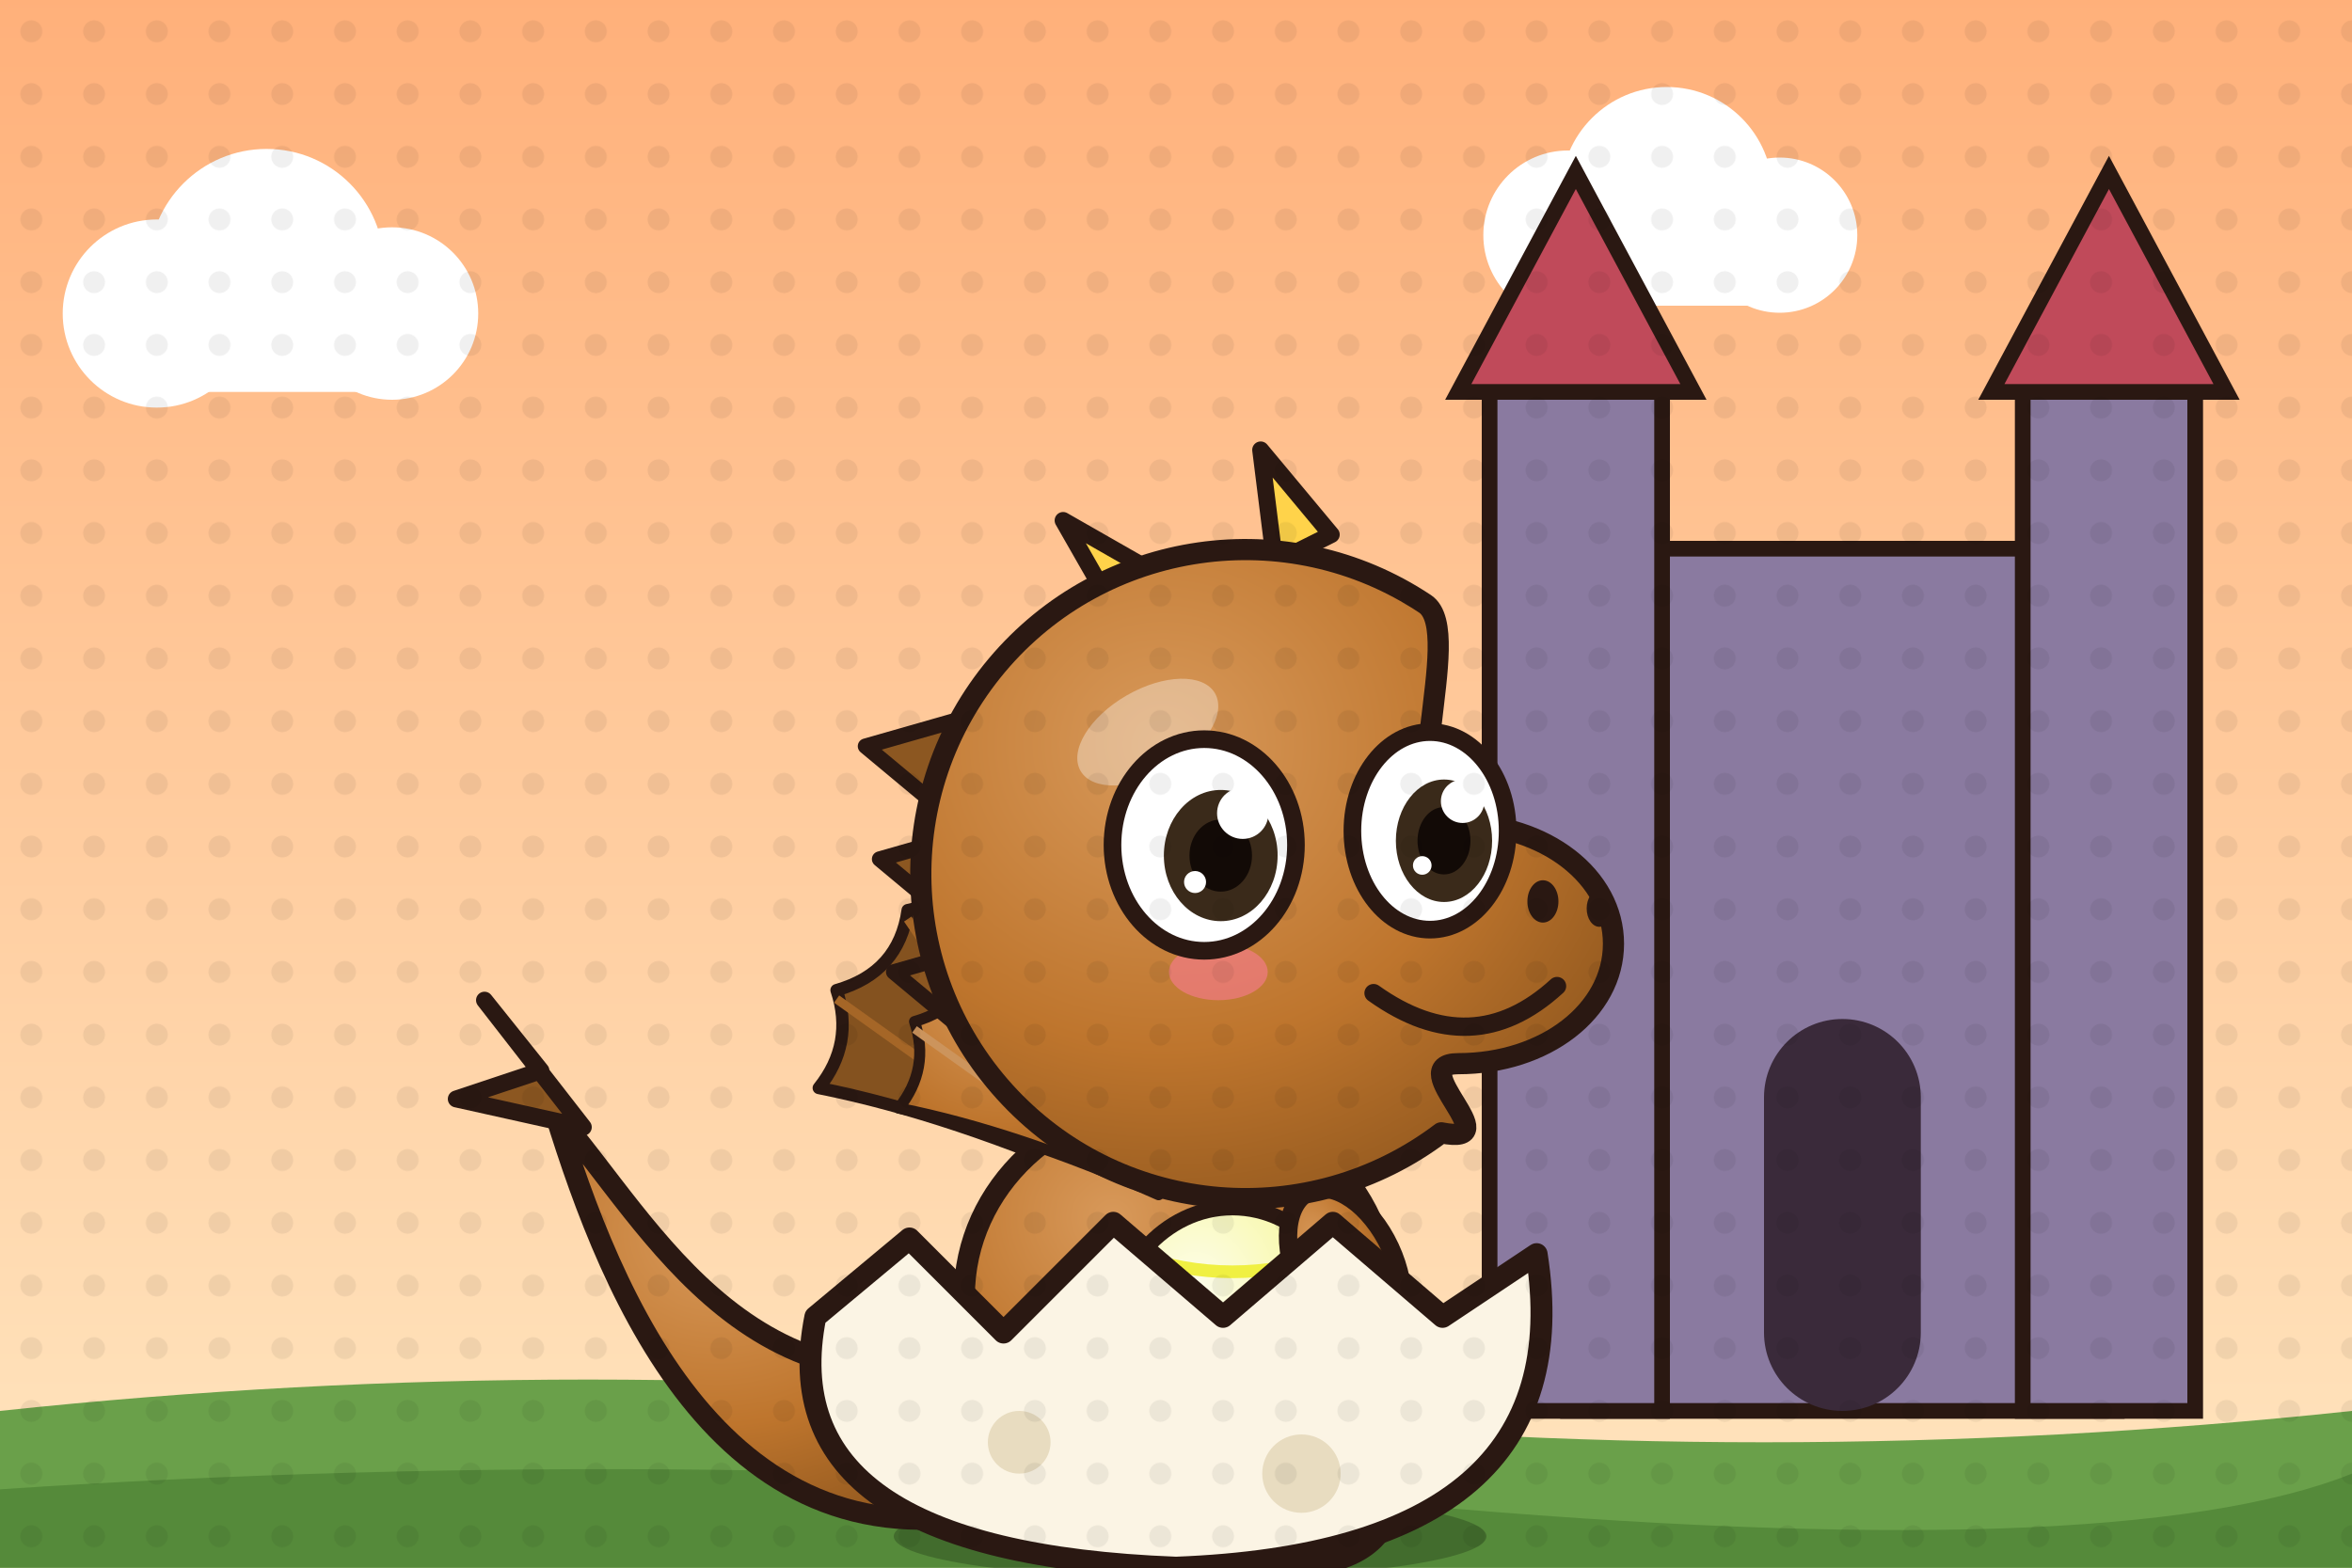
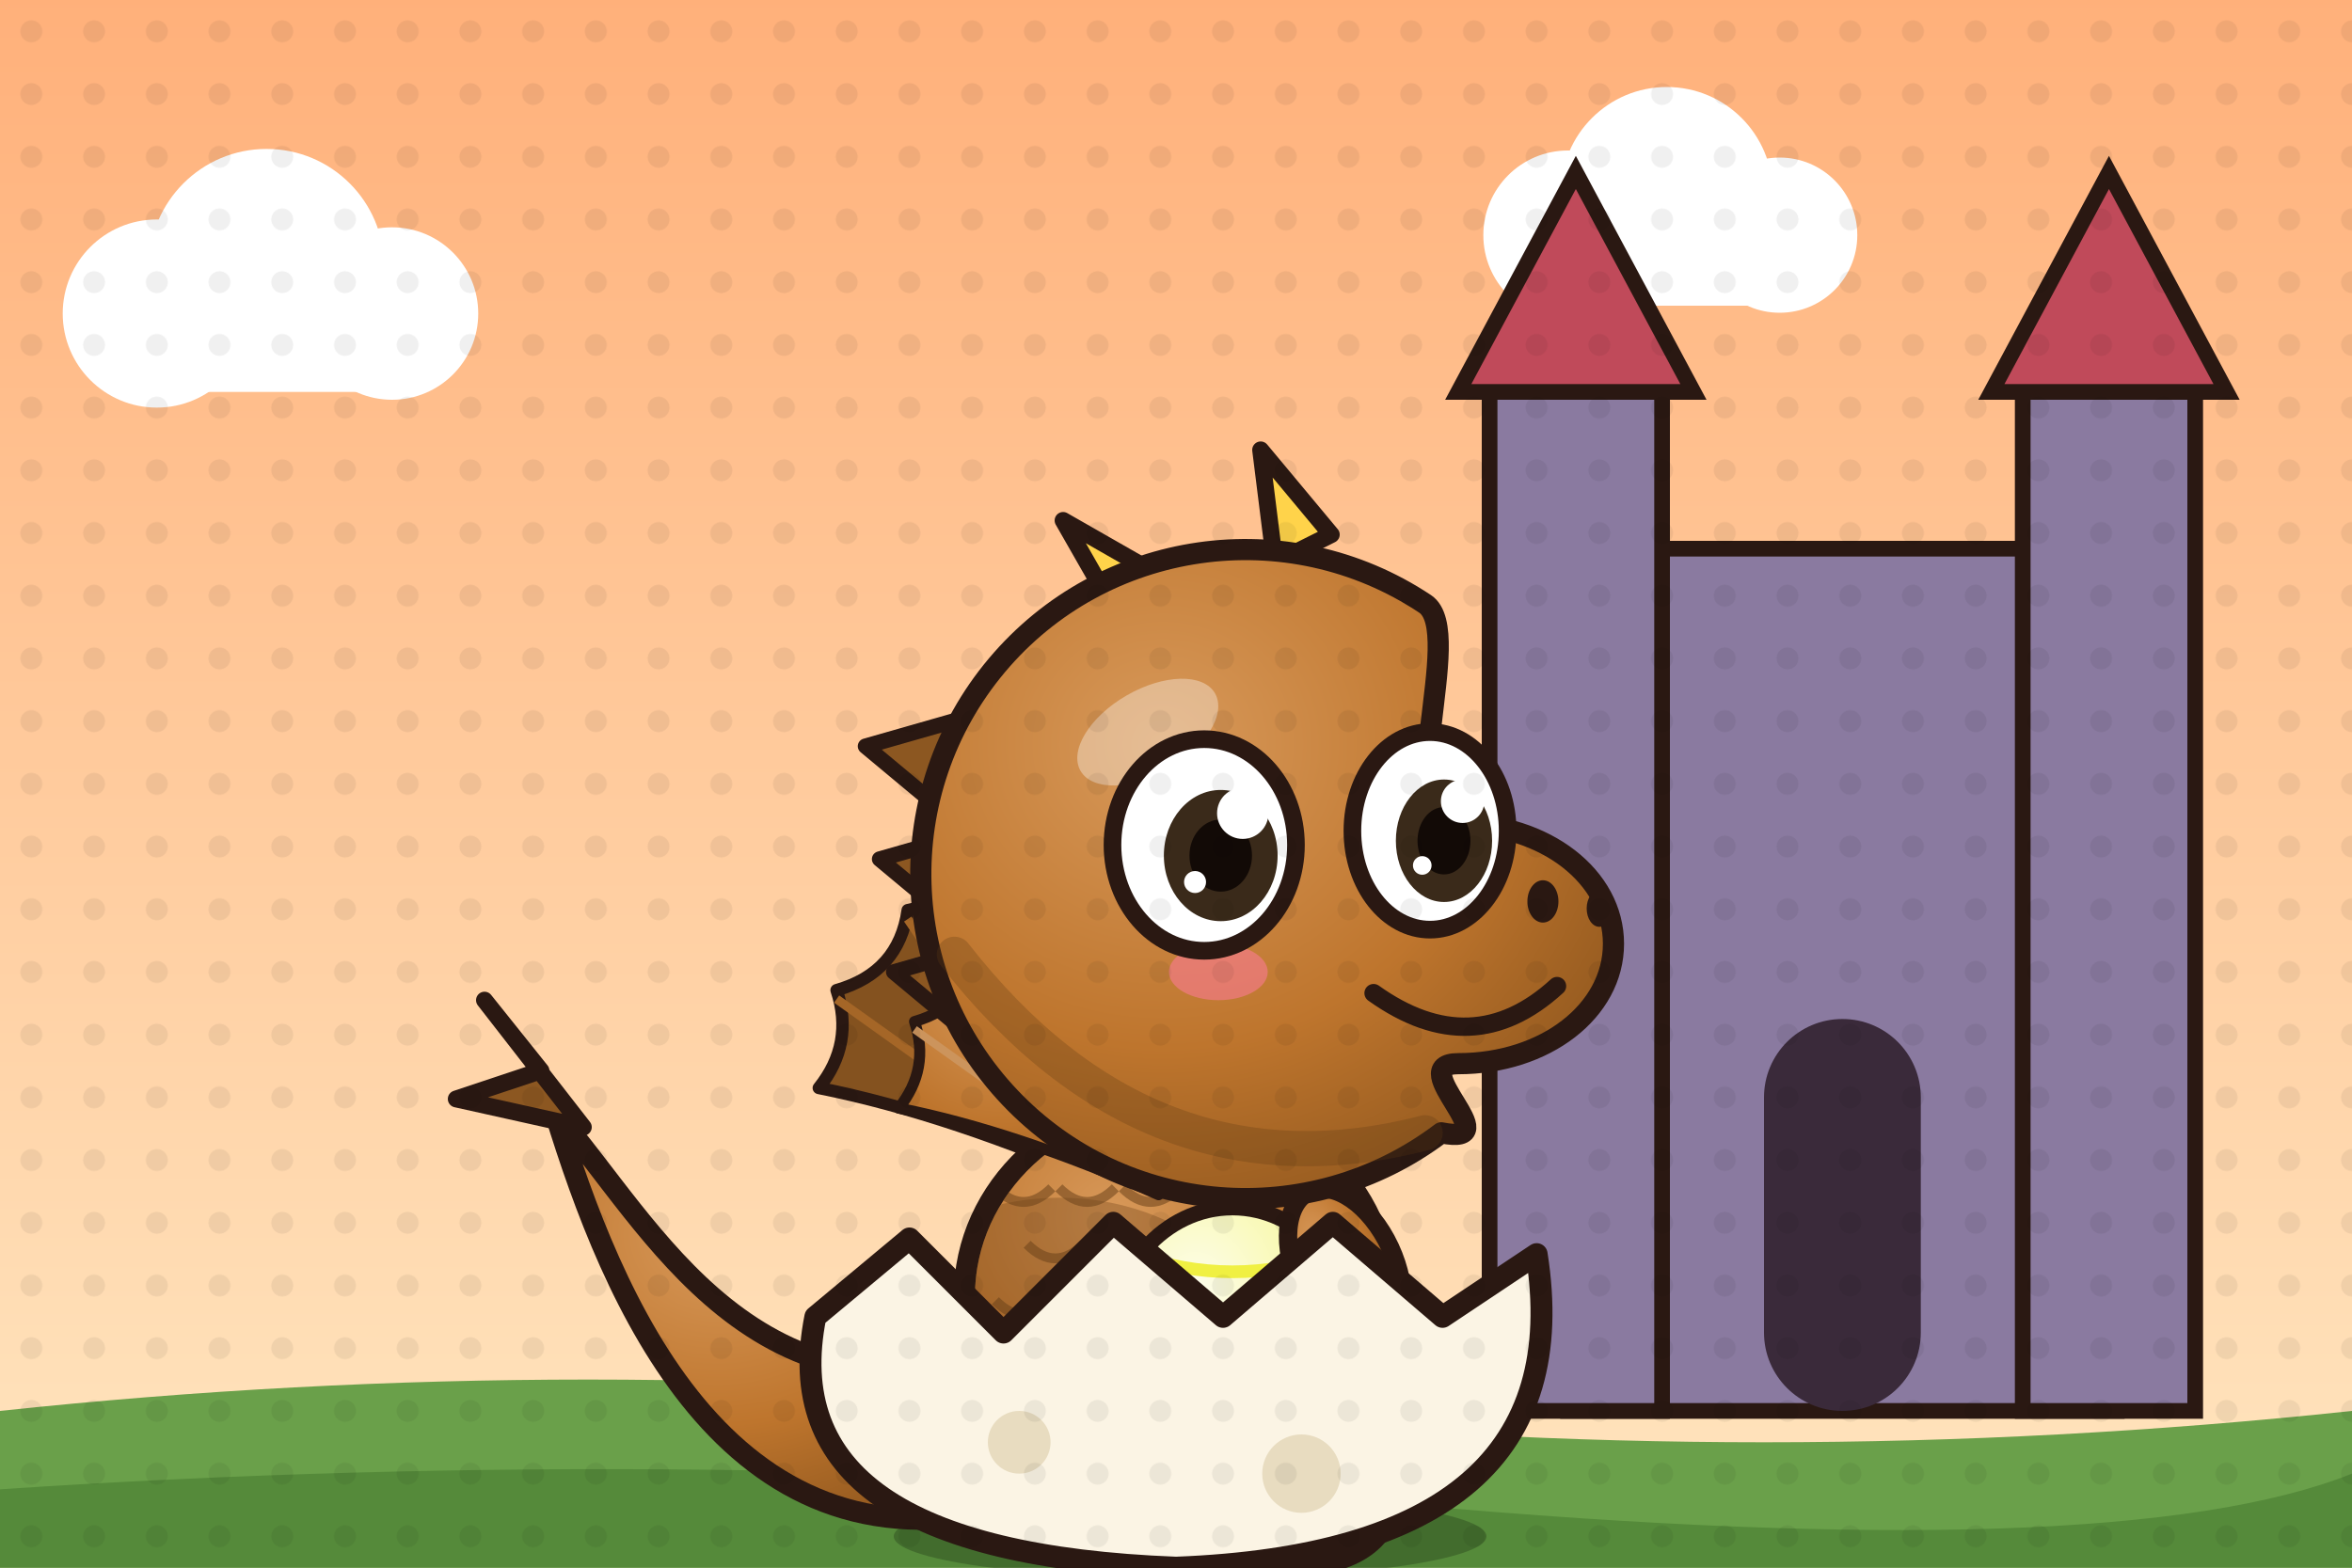
<svg xmlns="http://www.w3.org/2000/svg" viewBox="0 0 300 200" width="600" height="400">
  <defs>
-     <linearGradient id="l10" x1="0" y1="0" x2="0" y2="1">
+     <linearGradient id="l17" x1="0" y1="0" x2="0" y2="1">
      <stop offset="0" stop-color="#ffb07a" />
      <stop offset="1" stop-color="#ffe6c0" />
    </linearGradient>
-     <radialGradient id="v11" cx=".35" cy=".3" r=".85">
+     <radialGradient id="v18" cx=".35" cy=".3" r=".85">
      <stop offset="0" stop-color="hsl(30 62% 60%)" />
      <stop offset=".55" stop-color="hsl(30 62% 46%)" />
      <stop offset="1" stop-color="hsl(30 67% 32%)" />
    </radialGradient>
-     <radialGradient id="v12" cx=".35" cy=".3" r=".85">
+     <radialGradient id="v19" cx=".35" cy=".3" r=".85">
      <stop offset="0" stop-color="hsl(60 85% 96%)" />
      <stop offset=".55" stop-color="hsl(60 85% 82%)" />
      <stop offset="1" stop-color="hsl(60 90% 68%)" />
    </radialGradient>
-     <radialGradient id="v13" cx=".35" cy=".3" r=".85">
+     <clipPath id="cb1a">
+       <ellipse cx="0" cy="-34" rx="28.5" ry="26.5" />
+     </clipPath>
+     <radialGradient id="v1b" cx=".35" cy=".3" r=".85">
      <stop offset="0" stop-color="hsl(30 62% 60%)" />
      <stop offset=".55" stop-color="hsl(30 62% 46%)" />
      <stop offset="1" stop-color="hsl(30 67% 32%)" />
    </radialGradient>
-     <pattern id="p14" width="8" height="8" patternUnits="userSpaceOnUse">
+     <pattern id="p1c" width="8" height="8" patternUnits="userSpaceOnUse">
      <circle cx="4" cy="4" r="1.4" fill="#000" />
    </pattern>
  </defs>
-   <rect width="300" height="200" fill="url(#l10)" />
+   <rect width="300" height="200" fill="url(#l17)" />
  <g opacity="1" fill="#fff">
    <circle cx="20" cy="40" r="12" />
    <circle cx="34" cy="34" r="15" />
    <circle cx="50" cy="40" r="11" />
    <rect x="20" y="40" width="30" height="10" />
  </g>
  <g opacity="1" fill="#fff">
    <circle cx="200" cy="30" r="10.8" />
    <circle cx="212.6" cy="24.6" r="13.5" />
    <circle cx="227" cy="30" r="9.9" />
    <rect x="200" y="30" width="27" height="9" />
  </g>
  <g fill="#8a7aa0" stroke="#2a1812" stroke-width="2">
    <rect x="200" y="70" width="70" height="110" />
    <rect x="190" y="50" width="22" height="130" />
    <rect x="258" y="50" width="22" height="130" />
    <path d="M186 50 L201 22 L216 50Z M254 50 L269 22 L284 50Z" fill="#c04a5a" />
  </g>
  <rect x="225" y="130" width="20" height="50" rx="10" fill="#3a2a3a" />
  <path d="M0 180 Q75 172 150 180 T300 180 V200 H0 Z" fill="#6aa04a" />
  <path d="M0 190 Q90 184 180 192 T300 188 V200 H0 Z" fill="#558a3a" />
  <g transform="translate(150 196) scale(0.9 0.9)">
    <ellipse cx="2" cy="0" rx="42" ry="6" fill="#000" opacity=".22" />
    <g transform="translate(-4 -56) scale(0.63)">
      <path d="M0 0 L-38 -66 Q-44 -54 -54 -52 Q-56 -38 -70 -34 Q-66 -22 -74 -12 Q-44 -6 -8 10Z" fill="hsl(30 62% 32%)" stroke="#2a1812" stroke-width="2.8" stroke-linejoin="round" />
      <path d="M-36 -62 L-14 4 M-54 -50 L-16 6 M-70 -32 L-14 8" stroke="hsl(30 62% 40%)" stroke-width="2" fill="none" />
    </g>
-     <path d="M-22 -26 C-60 -14 -74 -44 -88 -60 C-80 -34 -64 6 -24 -4Z" fill="url(#v11)" stroke="#2a1812" stroke-width="3" stroke-linejoin="round" />
+     <path d="M-22 -26 C-60 -14 -74 -44 -88 -60 C-80 -34 -64 6 -24 -4Z" fill="url(#v18)" stroke="#2a1812" stroke-width="3" stroke-linejoin="round" />
    <path d="M-84 -58 L-98 -76 L-90 -66 L-102 -62 Z" fill="hsl(30 62% 34%)" stroke="#2a1812" stroke-width="2.4" stroke-linejoin="round" />
-     <ellipse cx="-14" cy="-5" rx="12" ry="8" fill="url(#v11)" stroke="#2a1812" stroke-width="3" />
+     <ellipse cx="-14" cy="-5" rx="12" ry="8" fill="url(#v18)" stroke="#2a1812" stroke-width="3" />
    <path d="M-10 -1 l3 -3 M-5 -3 l3 -3 M-15 0 l3 -3" stroke="#fff6e0" stroke-width="2.6" stroke-linecap="round" />
-     <ellipse cx="18" cy="-4" rx="12" ry="8" fill="url(#v11)" stroke="#2a1812" stroke-width="3" />
+     <ellipse cx="18" cy="-4" rx="12" ry="8" fill="url(#v18)" stroke="#2a1812" stroke-width="3" />
    <path d="M22 0 l3 -3 M27 -2 l3 -3 M17 1 l3 -3" stroke="#fff6e0" stroke-width="2.6" stroke-linecap="round" />
-     <ellipse cx="0" cy="-34" rx="30" ry="28" fill="url(#v11)" stroke="#2a1812" stroke-width="3" />
-     <ellipse cx="8" cy="-27" rx="17.4" ry="19.6" fill="url(#v12)" stroke="#2a1812" stroke-width="2.2" />
+     <ellipse cx="0" cy="-34" rx="30" ry="28" fill="url(#v18)" stroke="#2a1812" stroke-width="3" />
+     <g clip-path="url(#cb1a)">
+       <ellipse cx="-16.5" cy="-21.4" rx="31.5" ry="26.6" fill="hsl(30 68% 24%)" opacity=".32" />
+       <path d="M-25.6 -49.4 q4 4 8 0" stroke="hsl(30 62% 26%)" stroke-width="1.4" fill="none" opacity=".55" />
+       <path d="M-16.6 -49.4 q4 4 8 0" stroke="hsl(30 62% 26%)" stroke-width="1.4" fill="none" opacity=".55" />
+       <path d="M-7.6 -49.4 q4 4 8 0" stroke="hsl(30 62% 26%)" stroke-width="1.4" fill="none" opacity=".55" />
+       <path d="M-21.1 -41.4 q4 4 8 0" stroke="hsl(30 62% 26%)" stroke-width="1.4" fill="none" opacity=".55" />
+       <path d="M-12.1 -41.4 q4 4 8 0" stroke="hsl(30 62% 26%)" stroke-width="1.4" fill="none" opacity=".55" />
+       <path d="M-3.1 -41.4 q4 4 8 0" stroke="hsl(30 62% 26%)" stroke-width="1.4" fill="none" opacity=".55" />
+       <path d="M-25.6 -33.4 q4 4 8 0" stroke="hsl(30 62% 26%)" stroke-width="1.4" fill="none" opacity=".55" />
+       <path d="M-16.6 -33.4 q4 4 8 0" stroke="hsl(30 62% 26%)" stroke-width="1.4" fill="none" opacity=".55" />
+       <path d="M-7.6 -33.4 q4 4 8 0" stroke="hsl(30 62% 26%)" stroke-width="1.4" fill="none" opacity=".55" />
+       <path d="M7.5 -59.76 Q25.5 -53.6 28.5 -36.8" stroke="#fff" stroke-width="2.4" fill="none" opacity=".45" stroke-linecap="round" />
+     </g>
+     <ellipse cx="8" cy="-27" rx="17.4" ry="19.6" fill="url(#v19)" stroke="#2a1812" stroke-width="2.2" />
    <path d="M-6 -40 Q8 -35 22 -40 M-8 -28 Q8 -23 24 -28 M-6 -16 Q8 -12 20 -16" stroke="hsl(60 85% 60%)" stroke-width="1.8" fill="none" />
    <g transform="translate(2 -54) scale(0.558)">
-       <path d="M0 0 L-38 -66 Q-44 -54 -54 -52 Q-56 -38 -70 -34 Q-66 -22 -74 -12 Q-44 -6 -8 10Z" fill="url(#v13)" stroke="#2a1812" stroke-width="2.8" stroke-linejoin="round" />
+       <path d="M0 0 L-38 -66 Q-44 -54 -54 -52 Q-56 -38 -70 -34 Q-66 -22 -74 -12 Q-44 -6 -8 10Z" fill="url(#v1b)" stroke="#2a1812" stroke-width="2.8" stroke-linejoin="round" />
      <path d="M-36 -62 L-14 4 M-54 -50 L-16 6 M-70 -32 L-14 8" stroke="hsl(30 52% 58%)" stroke-width="2" fill="none" />
    </g>
-     <ellipse cx="24" cy="-38" rx="7" ry="12" transform="rotate(-25 24 -38)" fill="url(#v11)" stroke="#2a1812" stroke-width="2.6" />
+     <ellipse cx="24" cy="-38" rx="7" ry="12" transform="rotate(-25 24 -38)" fill="url(#v18)" stroke="#2a1812" stroke-width="2.6" />
    <path d="M-8 -130 l-8 -14 l14 8z M14 -138 l-2 -16 l10 12z" fill="#ffd34a" stroke="#2a1812" stroke-width="2.4" stroke-linejoin="round" />
    <path d="M-30 -116 l-14 4 l12 10z" fill="hsl(30 62% 34%)" stroke="#2a1812" stroke-width="2.2" stroke-linejoin="round" />
    <path d="M-28 -100 l-14 4 l12 10z" fill="hsl(30 62% 34%)" stroke="#2a1812" stroke-width="2.2" stroke-linejoin="round" />
    <path d="M-26 -84 l-14 4 l12 10z" fill="hsl(30 62% 34%)" stroke="#2a1812" stroke-width="2.2" stroke-linejoin="round" />
-     <path d="M35.3,-132.18 A46 46 0 1 0 37.6,-57.2 C47.6 -55.2 32 -67 40 -67 C52.32 -67 62 -74.48 62 -84 C62 -93.52 52.32 -101 40 -101 C30 -101 41.3 -128.18 35.3,-132.18Z" fill="url(#v11)" stroke="#2a1812" stroke-width="3" stroke-linejoin="round" />
+     <path d="M35.3,-132.18 A46 46 0 1 0 37.6,-57.2 C47.6 -55.2 32 -67 40 -67 C52.32 -67 62 -74.48 62 -84 C62 -93.52 52.32 -101 40 -101 C30 -101 41.3 -128.18 35.3,-132.18Z" fill="url(#v18)" stroke="#2a1812" stroke-width="3" stroke-linejoin="round" />
    <ellipse cx="-4" cy="-114" rx="11" ry="6" fill="#fff" opacity=".35" transform="rotate(-30 -4 -114)" />
+     <path d="M-31.4 -82.5 Q-3.8 -47.08 35.3 -57.2" stroke="hsl(30 68% 22%)" stroke-width="5" fill="none" opacity=".28" stroke-linecap="round" />
    <ellipse cx="52" cy="-90" rx="2.2" ry="3" fill="#2a1812" />
    <ellipse cx="60" cy="-89" rx="1.8" ry="2.6" fill="#2a1812" />
    <ellipse cx="6" cy="-80" rx="7" ry="4" fill="#ff7a9a" opacity=".55" />
    <ellipse cx="4" cy="-98" rx="13" ry="15" fill="#fff" stroke="#2a1812" stroke-width="2.5" />
    <ellipse cx="6.34" cy="-96.5" rx="8.06" ry="9.3" fill="#3a2a1a" />
    <ellipse cx="6.34" cy="-96.5" rx="4.433" ry="5.115" fill="#120a06" />
    <circle cx="9.46" cy="-102.5" r="3.64" fill="#fff" />
    <circle cx="2.7" cy="-92.75" r="1.56" fill="#fff" />
    <ellipse cx="36" cy="-100" rx="11" ry="14" fill="#fff" stroke="#2a1812" stroke-width="2.5" />
    <ellipse cx="37.98" cy="-98.6" rx="6.82" ry="8.68" fill="#3a2a1a" />
    <ellipse cx="37.98" cy="-98.6" rx="3.751" ry="4.774" fill="#120a06" />
    <circle cx="40.62" cy="-104.2" r="3.08" fill="#fff" />
    <circle cx="34.9" cy="-95.1" r="1.32" fill="#fff" />
    <path d="M28 -77 Q42 -67 54 -78" stroke="#2a1812" stroke-width="2.6" fill="none" stroke-linecap="round" />
  </g>
  <g transform="translate(150 198) scale(1)">
    <path d="M-46 -30 L-34 -40 L-22 -28 L-8 -42 L6 -30 L20 -42 L34 -30 L46 -38 Q52 0 0 2 Q-52 0 -46 -30Z" fill="#fbf4e4" stroke="#2a1812" stroke-width="2.8" stroke-linejoin="round" />
    <circle cx="-20" cy="-14" r="4" fill="#e8dcc0" />
    <circle cx="16" cy="-10" r="5" fill="#e8dcc0" />
  </g>
-   <rect width="300" height="200" fill="url(#p14)" opacity="0.06" />
+   <rect width="300" height="200" fill="url(#p1c)" opacity="0.06" />
</svg>
